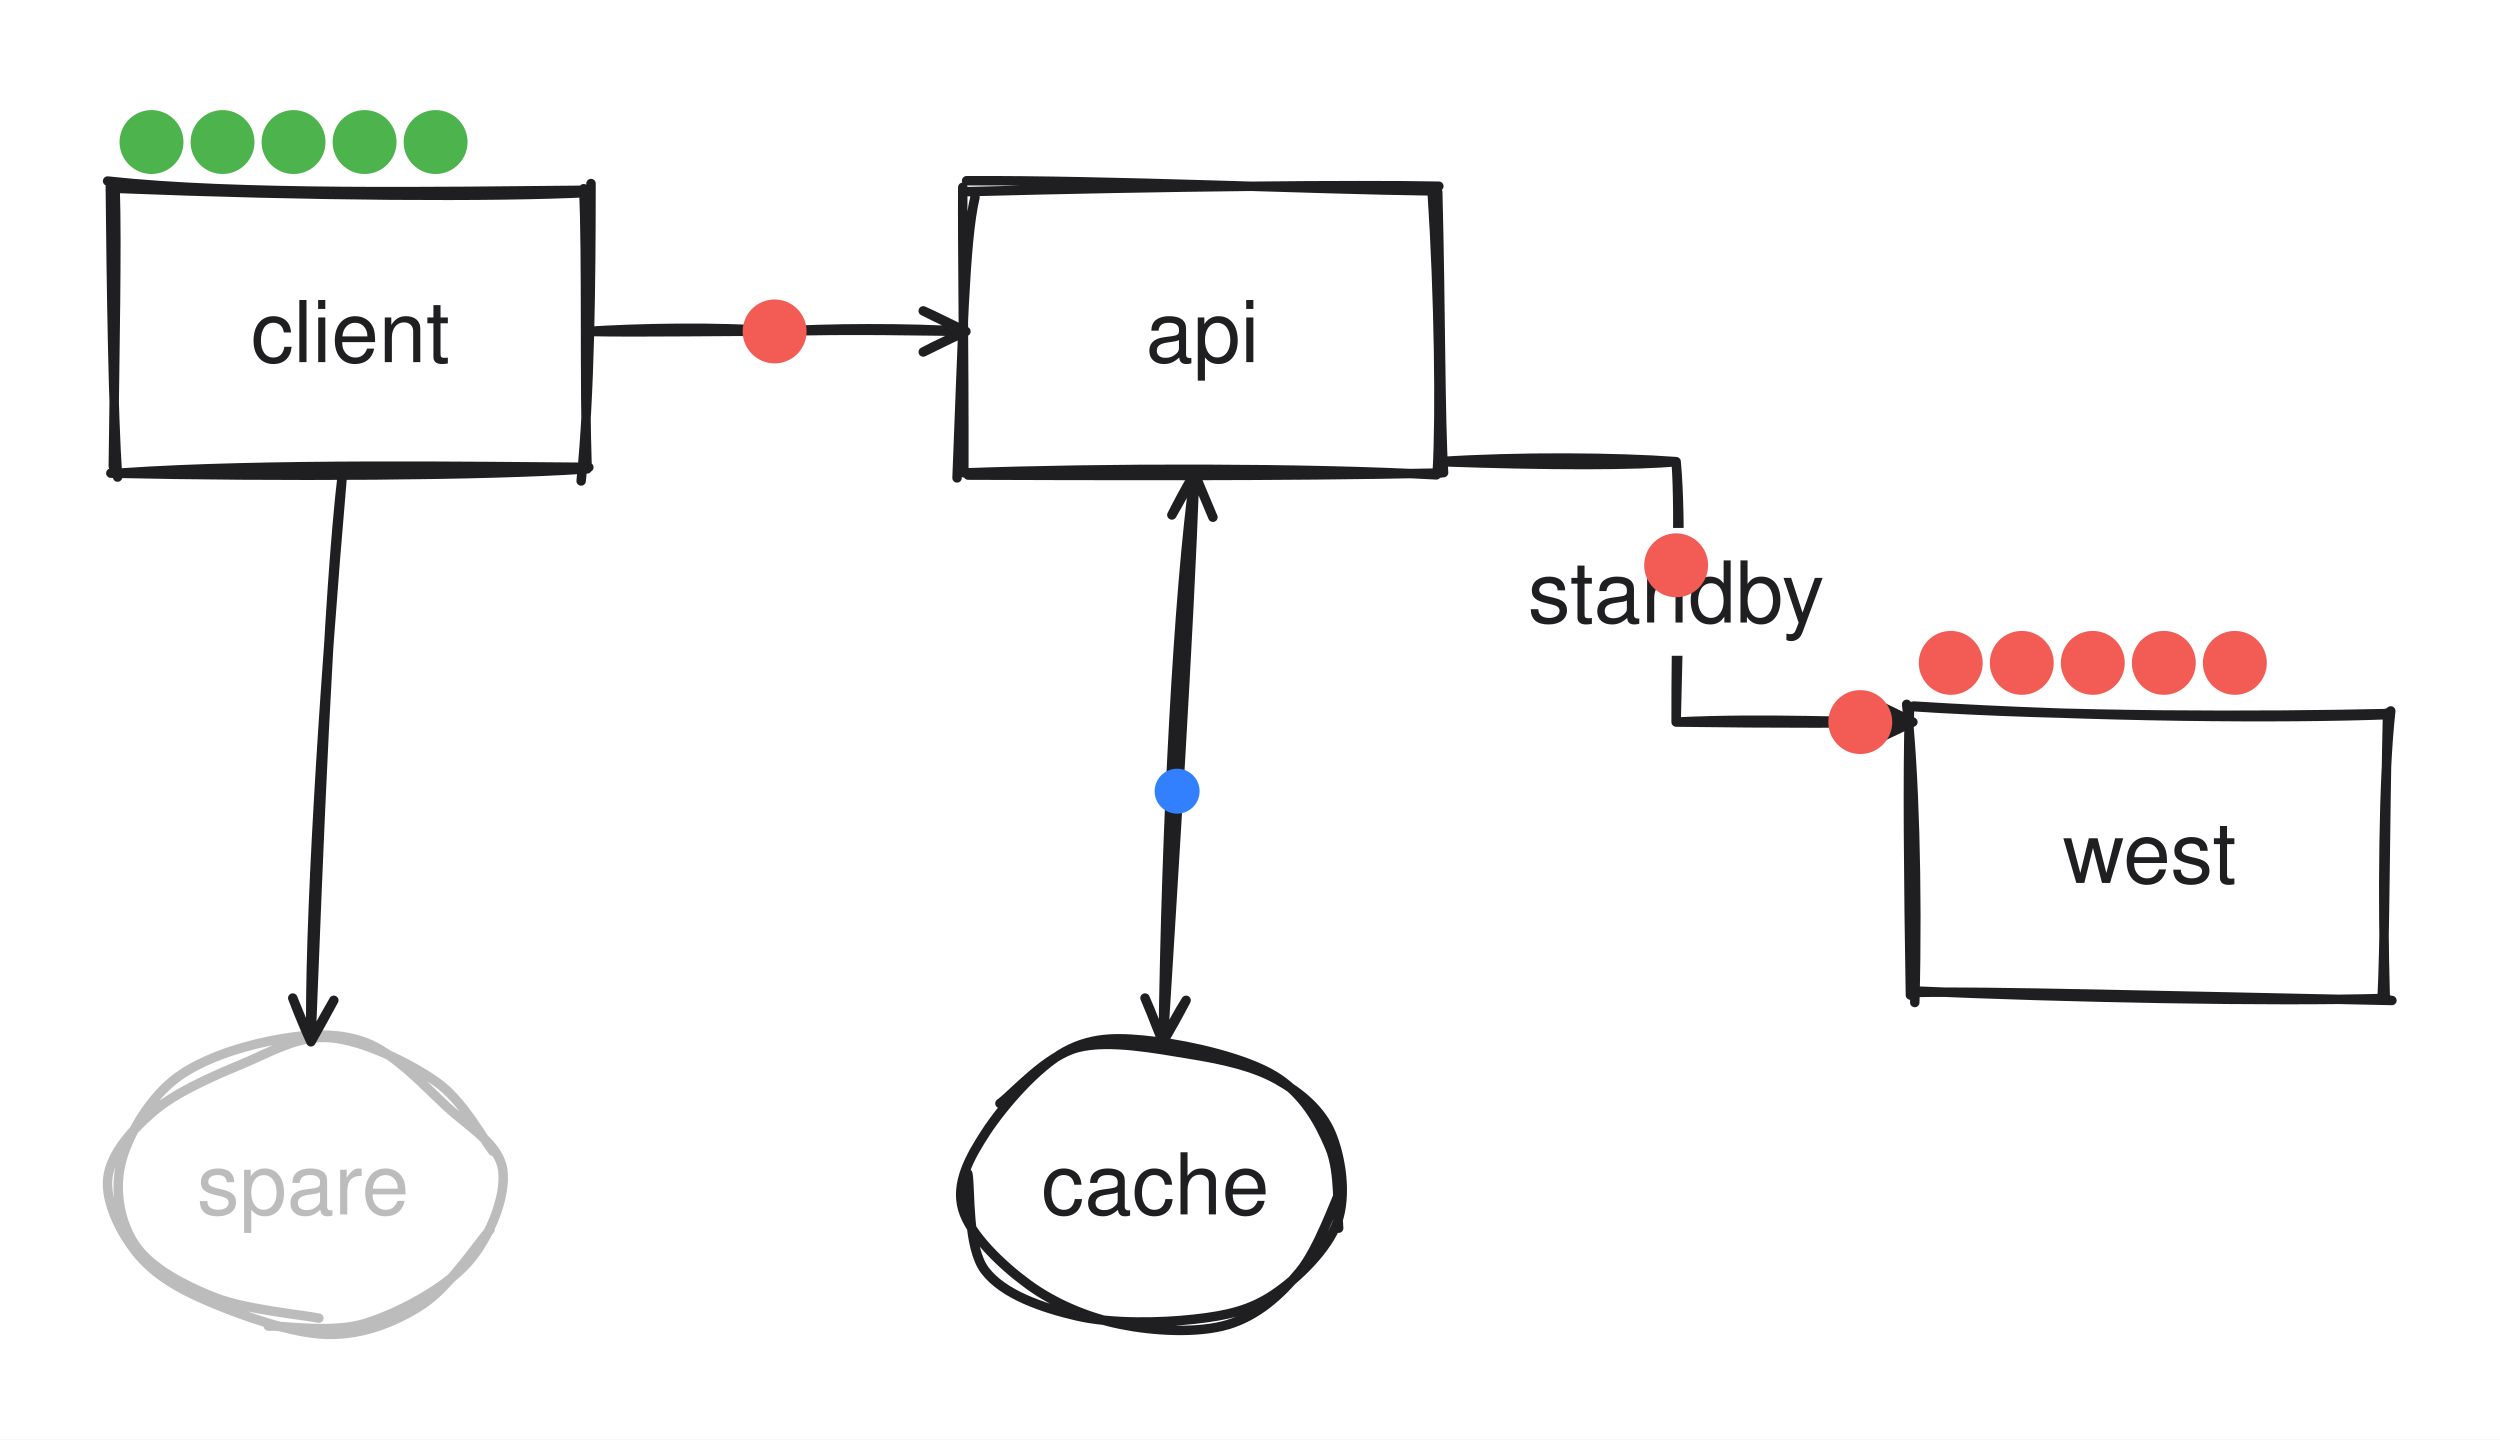
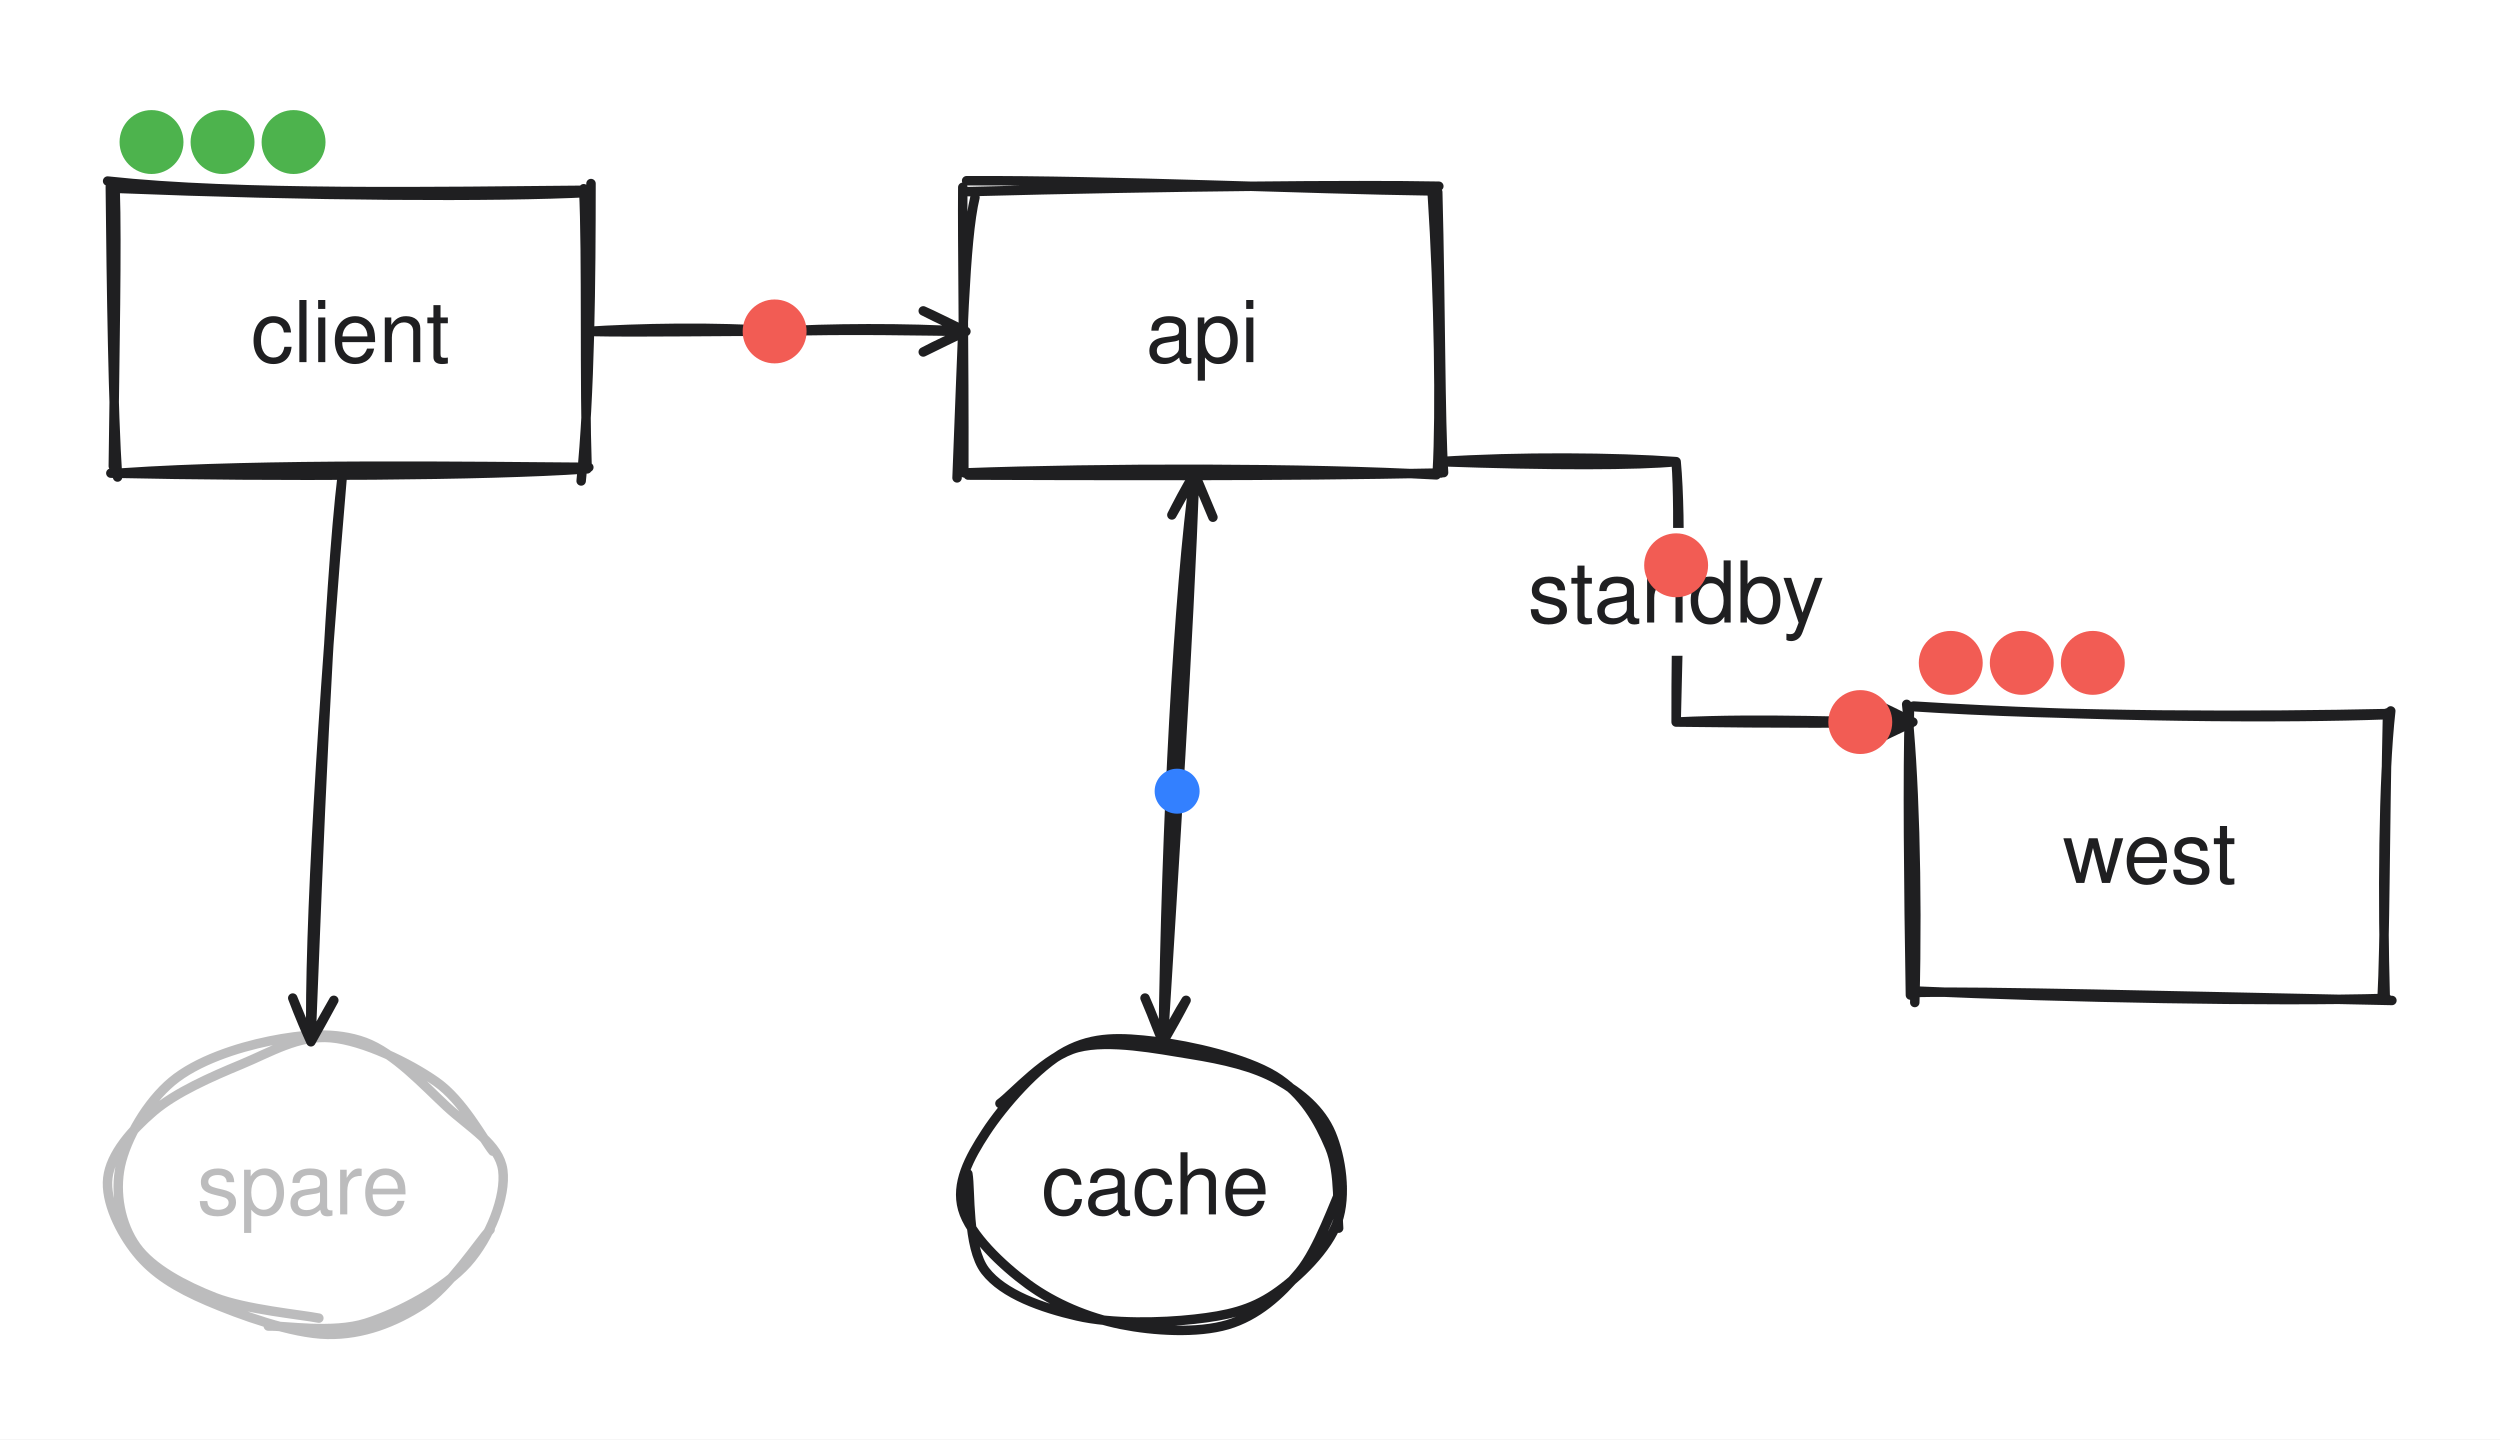
<svg xmlns="http://www.w3.org/2000/svg" width="528" height="304" viewBox="-4 100 528 304">
  <rect x="-4" y="100" width="528" height="304" fill="#ffffff" />
  <path d="M18.73 138.24 C46.01 141.24 89.88 140.44 119.18 140.19 M20.51 139.78 C61.2 141.42 100.77 141.67 120.63 140.64 M120.82 138.77 C120.81 158.77 120.62 183.25 118.74 201.58 M119.28 139.86 C119.98 154.31 119.37 180.64 120 199.03 M120.36 198.7 C97.23 198.54 51.47 197.83 21.86 199.88 M119.51 199.05 C98.9 200.48 54.44 200.72 19.41 199.93 M19.93 198.46 C20.24 174.02 20.71 151.52 20.32 140.11 M20.83 200.75 C19.88 186.82 19.51 160.16 19.3 139.44" fill="none" stroke="#1f1f21" stroke-width="2" stroke-linecap="round" stroke-linejoin="round" />
  <text x="70" font-family="Helvetica Neue, Helvetica, Arial, sans-serif" font-size="18" fill="#1f1f21" text-anchor="middle">
    <tspan x="70" y="176.48">client</tspan>
  </text>
  <path d="M200.15 138.17 C230.57 138.03 272.03 139.97 298.22 140.32 M200.51 140.47 C243.08 139.34 282.69 138.99 299.88 139.33 M298.49 140.87 C299.92 162.66 300.24 187.47 299.57 199.34 M299.65 140.57 C300.28 164.66 300.18 188.75 300.88 199.82 M300.33 199.9 C266.46 200.64 225.61 200.42 200.48 200.34 M299.36 200.29 C271.97 198.78 228.88 198.81 199.68 199.88 M198.13 200.93 C199.26 173.36 199.73 150.64 201.91 141.71 M199.56 199.45 C199.63 175.03 199.23 150.88 199.34 139.56" fill="none" stroke="#1f1f21" stroke-width="2" stroke-linecap="round" stroke-linejoin="round" />
  <text x="250" font-family="Helvetica Neue, Helvetica, Arial, sans-serif" font-size="18" fill="#1f1f21" text-anchor="middle">
    <tspan x="250" y="176.48">api</tspan>
  </text>
  <path d="M400.17 249.12 C438.63 251.54 478.86 251.74 500.06 250.94 M399.24 249.2 C432.64 251.41 474.3 251.29 500.01 250.71 M500.25 250.55 C499.7 274.65 499.72 299.59 499.09 311.01 M500.93 250.15 C499.31 264.46 499.19 290.46 499.76 310.73 M501.17 311.3 C453.47 310.31 414.38 309.3 400.87 309.6 M500.1 310.86 C475.96 311.58 431.63 310.69 400.95 309.32 M400.4 311.73 C401.06 286.94 400.2 261.78 398.69 248.76 M399.48 310.16 C399.09 287.34 398.87 262.67 399.27 250.51" fill="none" stroke="#1f1f21" stroke-width="2" stroke-linecap="round" stroke-linejoin="round" />
  <text x="450" font-family="Helvetica Neue, Helvetica, Arial, sans-serif" font-size="18" fill="#1f1f21" text-anchor="middle">
    <tspan x="450" y="286.48">west</tspan>
  </text>
  <path d="M207.19 333.05 C209.93 331.09 216.89 322.99 223.59 321.25 C230.29 319.52 240.37 321.53 247.4 322.66 C254.43 323.79 260.83 325.25 265.78 328.04 C270.74 330.83 275.02 334.4 277.14 339.4 C279.25 344.41 280.46 352.42 278.47 358.07 C276.48 363.71 270.22 369.86 265.19 373.28 C260.15 376.71 255.22 377.84 248.27 378.61 C241.32 379.39 230.83 379.64 223.47 377.93 C216.1 376.23 207.92 373.38 204.07 368.38 C200.23 363.37 201.02 351.32 200.41 347.9 M279.48 350.53 C277.97 353.55 274.47 363.79 270.43 368.66 C266.39 373.54 261.5 377.95 255.22 379.79 C248.93 381.63 239.73 381.13 232.72 379.71 C225.72 378.29 218.74 375.33 213.17 371.27 C207.6 367.21 200.8 360.7 199.31 355.34 C197.82 349.98 200.6 344.67 204.23 339.12 C207.87 333.56 215.11 325.21 221.09 322.02 C227.07 318.82 232.75 319.1 240.1 319.97 C247.44 320.83 259.02 323.49 265.15 327.22 C271.27 330.94 274.58 336.94 276.84 342.3 C279.11 347.67 278.41 356.54 278.72 359.39" fill="none" stroke="#1f1f21" stroke-width="2" stroke-linecap="round" stroke-linejoin="round" />
  <text x="240" font-family="Helvetica Neue, Helvetica, Arial, sans-serif" font-size="18" fill="#1f1f21" text-anchor="middle">
    <tspan x="240" y="356.48">cache</tspan>
  </text>
  <g opacity="0.3">
    <path d="M99.51 359.69 C97.12 362.33 90.88 371.87 85.16 375.56 C79.43 379.25 72.71 381.95 65.17 381.82 C57.62 381.69 46.59 377.65 39.88 374.79 C33.17 371.92 28.43 368.96 24.91 364.62 C21.39 360.28 18.18 353.74 18.77 348.75 C19.36 343.76 23.77 338.69 28.46 334.7 C33.14 330.71 40.65 327.41 46.9 324.82 C53.14 322.24 59.03 318.56 65.91 319.17 C72.79 319.78 82.46 324.48 88.15 328.48 C93.85 332.47 98.1 340.69 100.09 343.13 M63.34 378.39 C59.68 377.67 47.82 376.56 41.39 374.04 C34.96 371.52 28.1 367.92 24.78 363.27 C21.46 358.63 20.19 351.97 21.44 346.16 C22.7 340.35 27.06 332.8 32.3 328.42 C37.54 324.04 46.08 321.25 52.87 319.87 C59.67 318.48 66.84 317.82 73.07 320.12 C79.31 322.43 85.46 329.18 90.31 333.68 C95.16 338.18 101.46 341.63 102.19 347.15 C102.92 352.66 99.5 361.38 94.69 366.77 C89.87 372.16 80.3 377.25 73.3 379.46 C66.29 381.68 56.1 379.96 52.66 380.06" fill="none" stroke="#1f1f21" stroke-width="2" stroke-linecap="round" stroke-linejoin="round" />
    <text x="60" font-family="Helvetica Neue, Helvetica, Arial, sans-serif" font-size="18" fill="#1f1f21" text-anchor="middle">
      <tspan x="60" y="356.48">spare</tspan>
    </text>
  </g>
  <path d="M120 170 C129.89 169.34 147.78 168.9 160 170 M120 170 C132.1 170.27 148.9 169.87 160 170 M160 170 C174.81 169.51 191.98 169.91 200 170 M160 170 C170.43 169.29 187.8 169.2 200 170 M190.99 165.66 C192.9 166.48 196.69 168.4 200 170 M190.99 165.66 C194.34 167.38 198.05 169.04 200 170 M190.99 174.34 C193.76 172.86 197.54 171.15 200 170 M190.99 174.34 C194.7 172.5 198.42 170.69 200 170" fill="none" stroke="#1f1f21" stroke-width="2" stroke-linecap="round" stroke-linejoin="round" />
  <path d="M300 197.5 C316.66 196.4 337.47 196.57 350 197.5 M300 197.5 C323.43 198.35 342.19 198.29 350 197.5 M350 197.5 C350.87 208.45 349.92 232.61 350 252.5 M350 197.5 C351.18 210.14 350.44 234.42 350 252.5 M350 252.5 C368.67 251.56 388.53 252.64 400 252.5 M350 252.5 C370.65 252.79 391.31 252.77 400 252.5 M390.99 248.16 C393.89 249.43 397.82 251.43 400 252.5 M390.99 248.16 C394.6 249.83 398.11 251.75 400 252.5 M390.99 256.84 C395.21 254.65 398.61 253.23 400 252.5 M390.99 256.84 C392.95 255.85 396.96 253.91 400 252.5" fill="none" stroke="#1f1f21" stroke-width="2" stroke-linecap="round" stroke-linejoin="round" />
  <rect x="311.5" y="211.5" width="77" height="27" fill="#ffffff" />
  <text x="350" font-family="Helvetica Neue, Helvetica, Arial, sans-serif" font-size="18" fill="#1f1f21" text-anchor="middle">
    <tspan x="350" y="231.48">standby</tspan>
  </text>
  <path d="M241.67 320.03 C243.88 284.24 247.08 234.47 248.33 200 M241.67 320.03 C242.27 273.86 244.88 225.11 248.33 200 M243.5 208.76 C244.38 207.03 246.48 202.9 248.33 200 M243.5 208.76 C245.15 205.93 247.16 202.15 248.33 200 M252.17 209.24 C251.13 206.66 249.37 202.73 248.33 200 M252.17 209.24 C250.92 206.2 249.19 202.23 248.33 200 M246.5 311.27 C245.12 313.44 242.94 317.38 241.67 320.03 M246.5 311.27 C245.23 313.76 243.11 317.56 241.67 320.03 M237.83 310.79 C239.78 315.27 240.9 318.75 241.67 320.03 M237.83 310.79 C239.18 313.77 240.58 317.73 241.67 320.03" fill="none" stroke="#1f1f21" stroke-width="2" stroke-linecap="round" stroke-linejoin="round" />
  <path d="M68.33 200 C65.26 225.81 63.3 279.24 61.67 320.03 M68.33 200 C64.12 248.78 61.23 296.85 61.67 320.03 M66.5 311.27 C65.29 313.49 63.17 317.41 61.67 320.03 M66.5 311.27 C65.29 313.34 63.21 317.05 61.67 320.03 M57.83 310.79 C59.15 313.96 60.54 317.53 61.67 320.03 M57.83 310.79 C59.23 314.51 60.79 318.11 61.67 320.03" fill="none" stroke="#1f1f21" stroke-width="2" stroke-linecap="round" stroke-linejoin="round" />
  <path d="M394.89 252.5 C394.89 255.81 392.2 258.5 388.89 258.5 C385.57 258.5 382.89 255.81 382.89 252.5 C382.89 249.19 385.57 246.5 388.89 246.5 C392.2 246.5 394.89 249.19 394.89 252.5 Z" fill="#f25c54" stroke="none" />
  <path d="M394.89 252.5 C394.89 255.81 392.2 258.5 388.89 258.5 C385.57 258.5 382.89 255.81 382.89 252.5 C382.89 249.19 385.57 246.5 388.89 246.5 C392.2 246.5 394.89 249.19 394.89 252.5 Z" fill="none" stroke="#f25c54" stroke-width="1.5" stroke-linecap="round" stroke-linejoin="round" />
  <path d="M356 219.39 C356 222.7 353.31 225.39 350 225.39 C346.69 225.39 344 222.7 344 219.39 C344 216.07 346.69 213.39 350 213.39 C353.31 213.39 356 216.07 356 219.39 Z" fill="#f25c54" stroke="none" />
  <path d="M356 219.39 C356 222.7 353.31 225.39 350 225.39 C346.69 225.39 344 222.7 344 219.39 C344 216.07 346.69 213.39 350 213.39 C353.31 213.39 356 216.07 356 219.39 Z" fill="none" stroke="#f25c54" stroke-width="1.5" stroke-linecap="round" stroke-linejoin="round" />
  <path d="M165.6 170 C165.6 173.31 162.91 176 159.6 176 C156.29 176 153.6 173.31 153.6 170 C153.6 166.69 156.29 164 159.6 164 C162.91 164 165.6 166.69 165.6 170 Z" fill="#f25c54" stroke="none" />
  <path d="M165.6 170 C165.6 173.31 162.91 176 159.6 176 C156.29 176 153.6 173.31 153.6 170 C153.6 166.69 156.29 164 159.6 164 C162.91 164 165.6 166.69 165.6 170 Z" fill="none" stroke="#f25c54" stroke-width="1.5" stroke-linecap="round" stroke-linejoin="round" />
  <path d="M248.61 267.1 C248.61 269.31 246.81 271.1 244.61 271.1 C242.4 271.1 240.61 269.31 240.61 267.1 C240.61 264.89 242.4 263.1 244.61 263.1 C246.81 263.1 248.61 264.89 248.61 267.1 Z" fill="#3380ff" stroke="none" />
  <path d="M248.61 267.1 C248.61 269.31 246.81 271.1 244.61 271.1 C242.4 271.1 240.61 269.31 240.61 267.1 C240.61 264.89 242.4 263.1 244.61 263.1 C246.81 263.1 248.61 264.89 248.61 267.1 Z" fill="none" stroke="#3380ff" stroke-width="1.5" stroke-linecap="round" stroke-linejoin="round" />
  <path d="M414 240 C414 243.31 411.31 246 408 246 C404.69 246 402 243.31 402 240 C402 236.69 404.69 234 408 234 C411.31 234 414 236.69 414 240 Z" fill="#f25c54" stroke="none" />
  <path d="M414 240 C414 243.31 411.31 246 408 246 C404.69 246 402 243.31 402 240 C402 236.69 404.69 234 408 234 C411.31 234 414 236.69 414 240 Z" fill="none" stroke="#f25c54" stroke-width="1.5" stroke-linecap="round" stroke-linejoin="round" />
  <path d="M429 240 C429 243.31 426.31 246 423 246 C419.69 246 417 243.31 417 240 C417 236.69 419.69 234 423 234 C426.31 234 429 236.69 429 240 Z" fill="#f25c54" stroke="none" />
  <path d="M429 240 C429 243.31 426.31 246 423 246 C419.69 246 417 243.31 417 240 C417 236.69 419.69 234 423 234 C426.31 234 429 236.69 429 240 Z" fill="none" stroke="#f25c54" stroke-width="1.5" stroke-linecap="round" stroke-linejoin="round" />
  <path d="M444 240 C444 243.31 441.31 246 438 246 C434.69 246 432 243.31 432 240 C432 236.69 434.69 234 438 234 C441.31 234 444 236.69 444 240 Z" fill="#f25c54" stroke="none" />
  <path d="M444 240 C444 243.31 441.31 246 438 246 C434.69 246 432 243.31 432 240 C432 236.69 434.69 234 438 234 C441.31 234 444 236.69 444 240 Z" fill="none" stroke="#f25c54" stroke-width="1.5" stroke-linecap="round" stroke-linejoin="round" />
-   <path d="M459 240 C459 243.31 456.31 246 453 246 C449.69 246 447 243.31 447 240 C447 236.69 449.69 234 453 234 C456.31 234 459 236.69 459 240 Z" fill="#f25c54" stroke="none" />
-   <path d="M459 240 C459 243.31 456.31 246 453 246 C449.69 246 447 243.31 447 240 C447 236.69 449.69 234 453 234 C456.31 234 459 236.69 459 240 Z" fill="none" stroke="#f25c54" stroke-width="1.5" stroke-linecap="round" stroke-linejoin="round" />
-   <path d="M474 240 C474 243.31 471.31 246 468 246 C464.69 246 462 243.31 462 240 C462 236.69 464.69 234 468 234 C471.31 234 474 236.69 474 240 Z" fill="#f25c54" stroke="none" />
-   <path d="M474 240 C474 243.31 471.31 246 468 246 C464.69 246 462 243.31 462 240 C462 236.69 464.69 234 468 234 C471.31 234 474 236.69 474 240 Z" fill="none" stroke="#f25c54" stroke-width="1.5" stroke-linecap="round" stroke-linejoin="round" />
  <path d="M34 130 C34 133.31 31.31 136 28 136 C24.69 136 22 133.31 22 130 C22 126.69 24.69 124 28 124 C31.31 124 34 126.69 34 130 Z" fill="#4db34d" stroke="none" />
  <path d="M34 130 C34 133.31 31.31 136 28 136 C24.69 136 22 133.31 22 130 C22 126.69 24.69 124 28 124 C31.31 124 34 126.69 34 130 Z" fill="none" stroke="#4db34d" stroke-width="1.5" stroke-linecap="round" stroke-linejoin="round" />
  <path d="M49 130 C49 133.31 46.31 136 43 136 C39.69 136 37 133.31 37 130 C37 126.69 39.69 124 43 124 C46.31 124 49 126.69 49 130 Z" fill="#4db34d" stroke="none" />
  <path d="M49 130 C49 133.31 46.31 136 43 136 C39.69 136 37 133.31 37 130 C37 126.69 39.69 124 43 124 C46.31 124 49 126.69 49 130 Z" fill="none" stroke="#4db34d" stroke-width="1.5" stroke-linecap="round" stroke-linejoin="round" />
  <path d="M64 130 C64 133.31 61.31 136 58 136 C54.69 136 52 133.31 52 130 C52 126.69 54.69 124 58 124 C61.31 124 64 126.69 64 130 Z" fill="#4db34d" stroke="none" />
  <path d="M64 130 C64 133.31 61.31 136 58 136 C54.69 136 52 133.31 52 130 C52 126.69 54.69 124 58 124 C61.31 124 64 126.69 64 130 Z" fill="none" stroke="#4db34d" stroke-width="1.5" stroke-linecap="round" stroke-linejoin="round" />
-   <path d="M79 130 C79 133.31 76.31 136 73 136 C69.69 136 67 133.31 67 130 C67 126.69 69.69 124 73 124 C76.31 124 79 126.69 79 130 Z" fill="#4db34d" stroke="none" />
-   <path d="M79 130 C79 133.31 76.31 136 73 136 C69.69 136 67 133.31 67 130 C67 126.69 69.69 124 73 124 C76.31 124 79 126.69 79 130 Z" fill="none" stroke="#4db34d" stroke-width="1.5" stroke-linecap="round" stroke-linejoin="round" />
-   <path d="M94 130 C94 133.31 91.31 136 88 136 C84.69 136 82 133.31 82 130 C82 126.69 84.69 124 88 124 C91.31 124 94 126.69 94 130 Z" fill="#4db34d" stroke="none" />
-   <path d="M94 130 C94 133.31 91.31 136 88 136 C84.69 136 82 133.31 82 130 C82 126.69 84.69 124 88 124 C91.31 124 94 126.69 94 130 Z" fill="none" stroke="#4db34d" stroke-width="1.5" stroke-linecap="round" stroke-linejoin="round" />
</svg>
